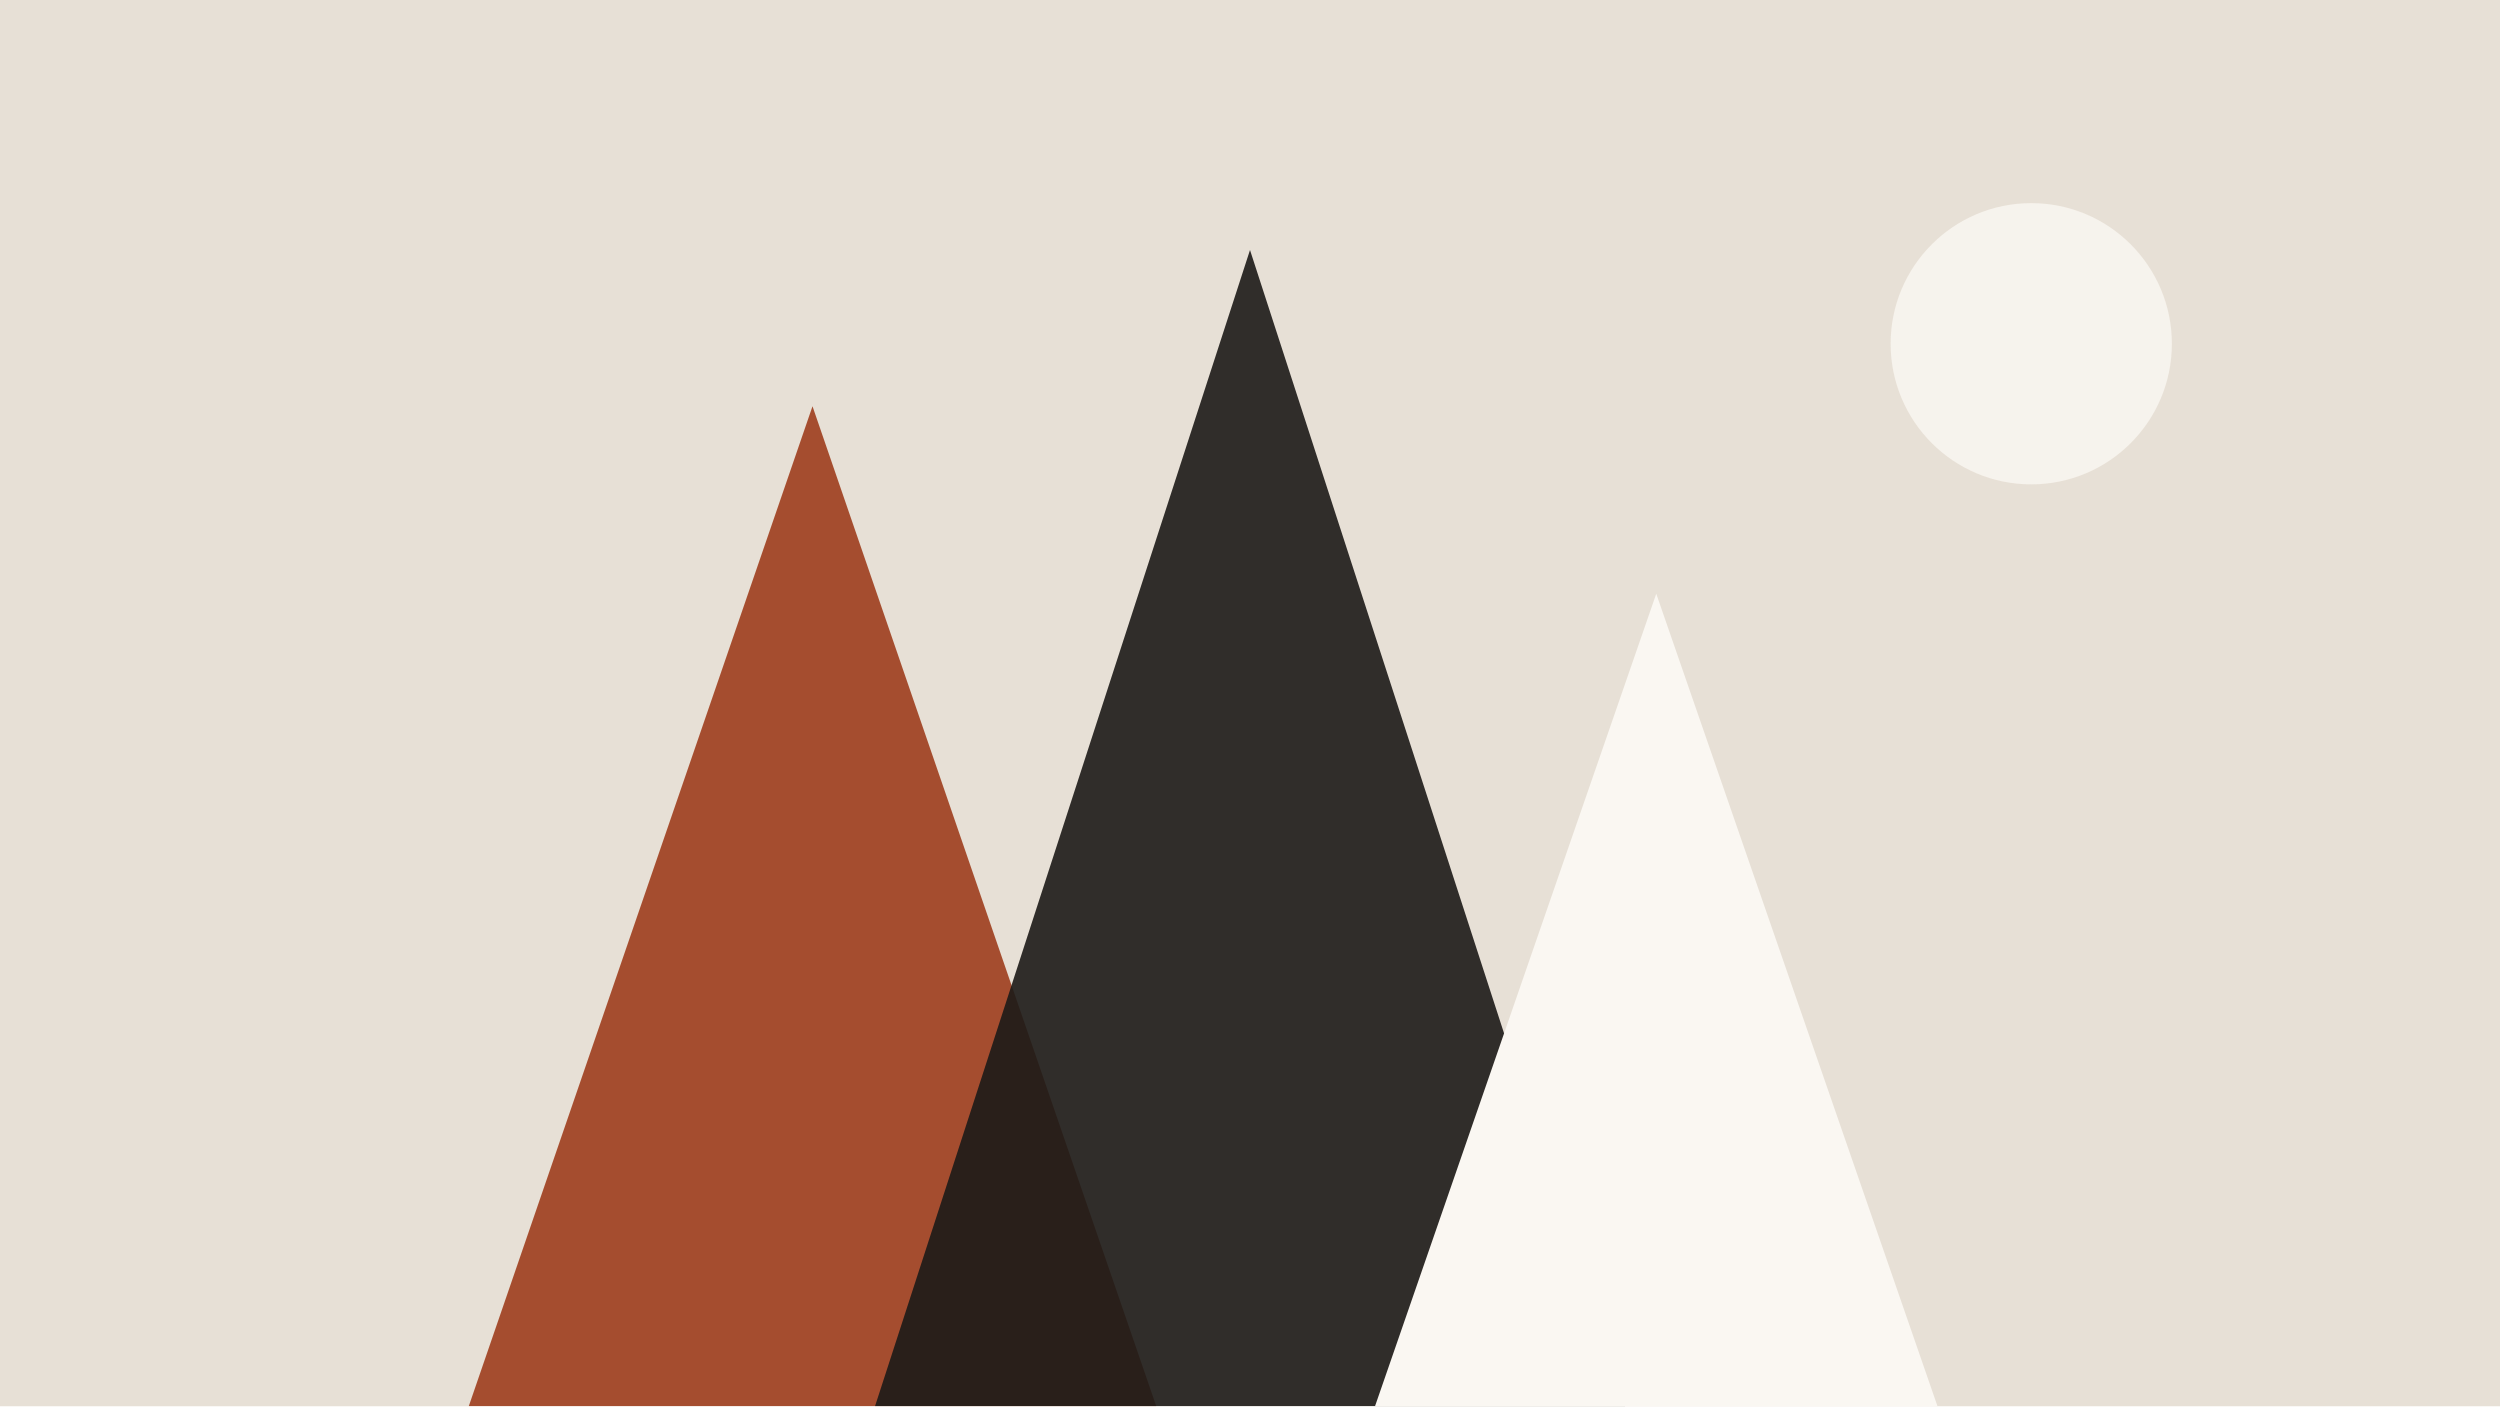
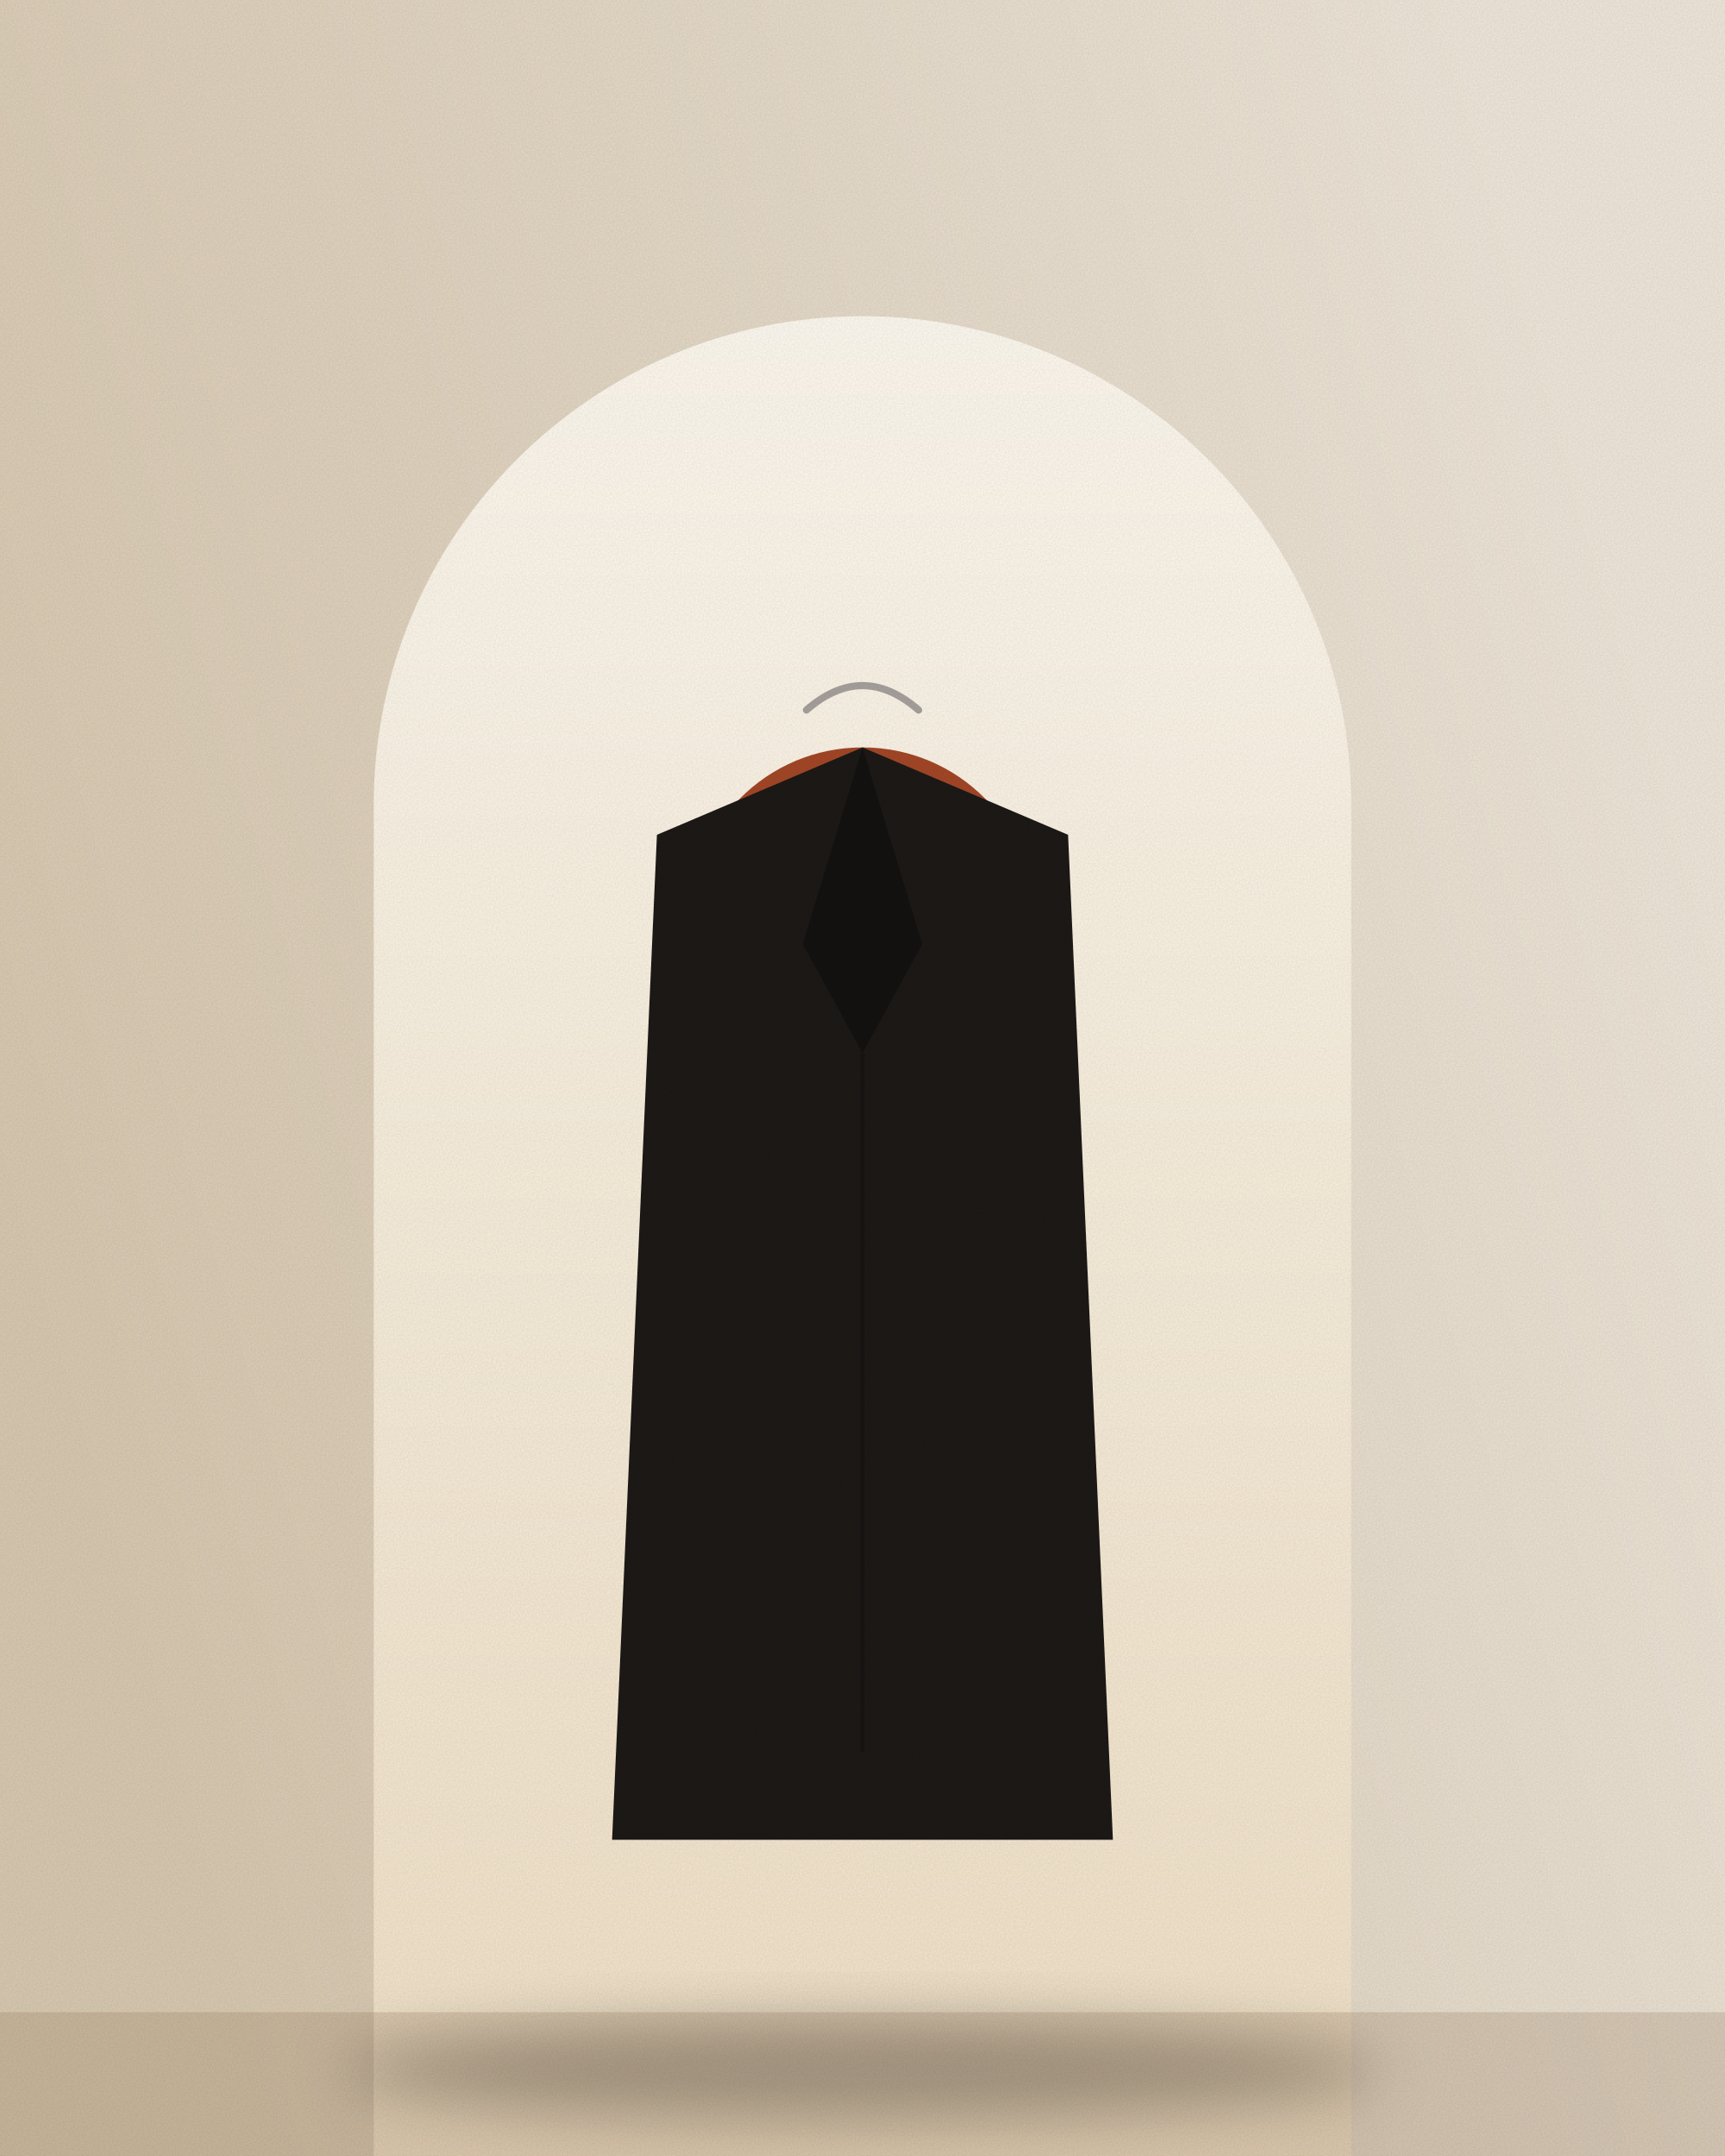
- <svg xmlns="http://www.w3.org/2000/svg" viewBox="0 0 1600 900" preserveAspectRatio="xMidYMid slice" role="img" aria-hidden="true">
-   <defs />
-   <rect width="1600" height="900" fill="#e7e0d6" />
-   <path d="M300 900 L520 260 L740 900Z" fill="#9a3412" opacity=".85" />
-   <path d="M560 900 L800 160 L1040 900Z" fill="#1c1917" opacity=".9" />
-   <path d="M880 900 L1060 380 L1240 900Z" fill="#faf7f2" />
-   <circle cx="1300" cy="220" r="90" fill="#faf7f2" opacity=".8" />
+ <svg xmlns="http://www.w3.org/2000/svg" viewBox="0 0 1200 1500" preserveAspectRatio="xMidYMid slice" role="img" aria-hidden="true">
+   <defs>
+     <filter id="n" x="0" y="0" width="100%" height="100%">
+       <feTurbulence type="fractalNoise" baseFrequency=".85" numOctaves="2" stitchTiles="stitch" />
+       <feColorMatrix values="0 0 0 0 0 0 0 0 0 0 0 0 0 0 0 0 0 0 .09 0" />
+     </filter>
+     <linearGradient id="bg" gradientTransform="rotate(160 .5 .5)">
+       <stop offset="0" stop-color="#efe7da" />
+       <stop offset="1" stop-color="#d9c9b1" />
+     </linearGradient>
+     <linearGradient id="arch" gradientTransform="rotate(90 .5 .5)">
+       <stop offset="0" stop-color="#fffaf0" />
+       <stop offset="1" stop-color="#f2e2c8" />
+     </linearGradient>
+     <filter id="b1" x="-50%" y="-50%" width="200%" height="200%">
+       <feGaussianBlur stdDeviation="20" />
+     </filter>
+   </defs>
+   <rect width="1200" height="1500" fill="url(#bg)" />
+   <path d="M260 1500 V560 A340 340 0 0 1 940 560 V1500 Z" fill="url(#arch)" />
+   <circle cx="600" cy="640" r="120" fill="#9a3412" opacity=".9" />
+   <path d="M600 520 l-143.0 60.8 l-31.2 699.2 h348.4 l-31.2 -699.2 z" fill="#1c1917" />
+   <path d="M600 520 l-41.6 136.8 l41.6 76.0 l41.6 -76.0 z" fill="#000" opacity=".28" />
+   <line x1="600" y1="732.8" x2="600" y2="1219.2" stroke="#000" stroke-opacity=".18" stroke-width="3" />
+   <path d="M561.0 494 q39.0 -34 78.0 0" fill="none" stroke="#a8a29e" stroke-width="5" stroke-linecap="round" />
+   <ellipse cx="600" cy="1440" rx="360" ry="34" fill="#000" opacity="0.3" filter="url(#b1)" />
+   <rect y="1400" width="1200" height="100" fill="#8b6f4e" opacity=".22" />
+   <rect width="1200" height="1500" filter="url(#n)" />
</svg>
